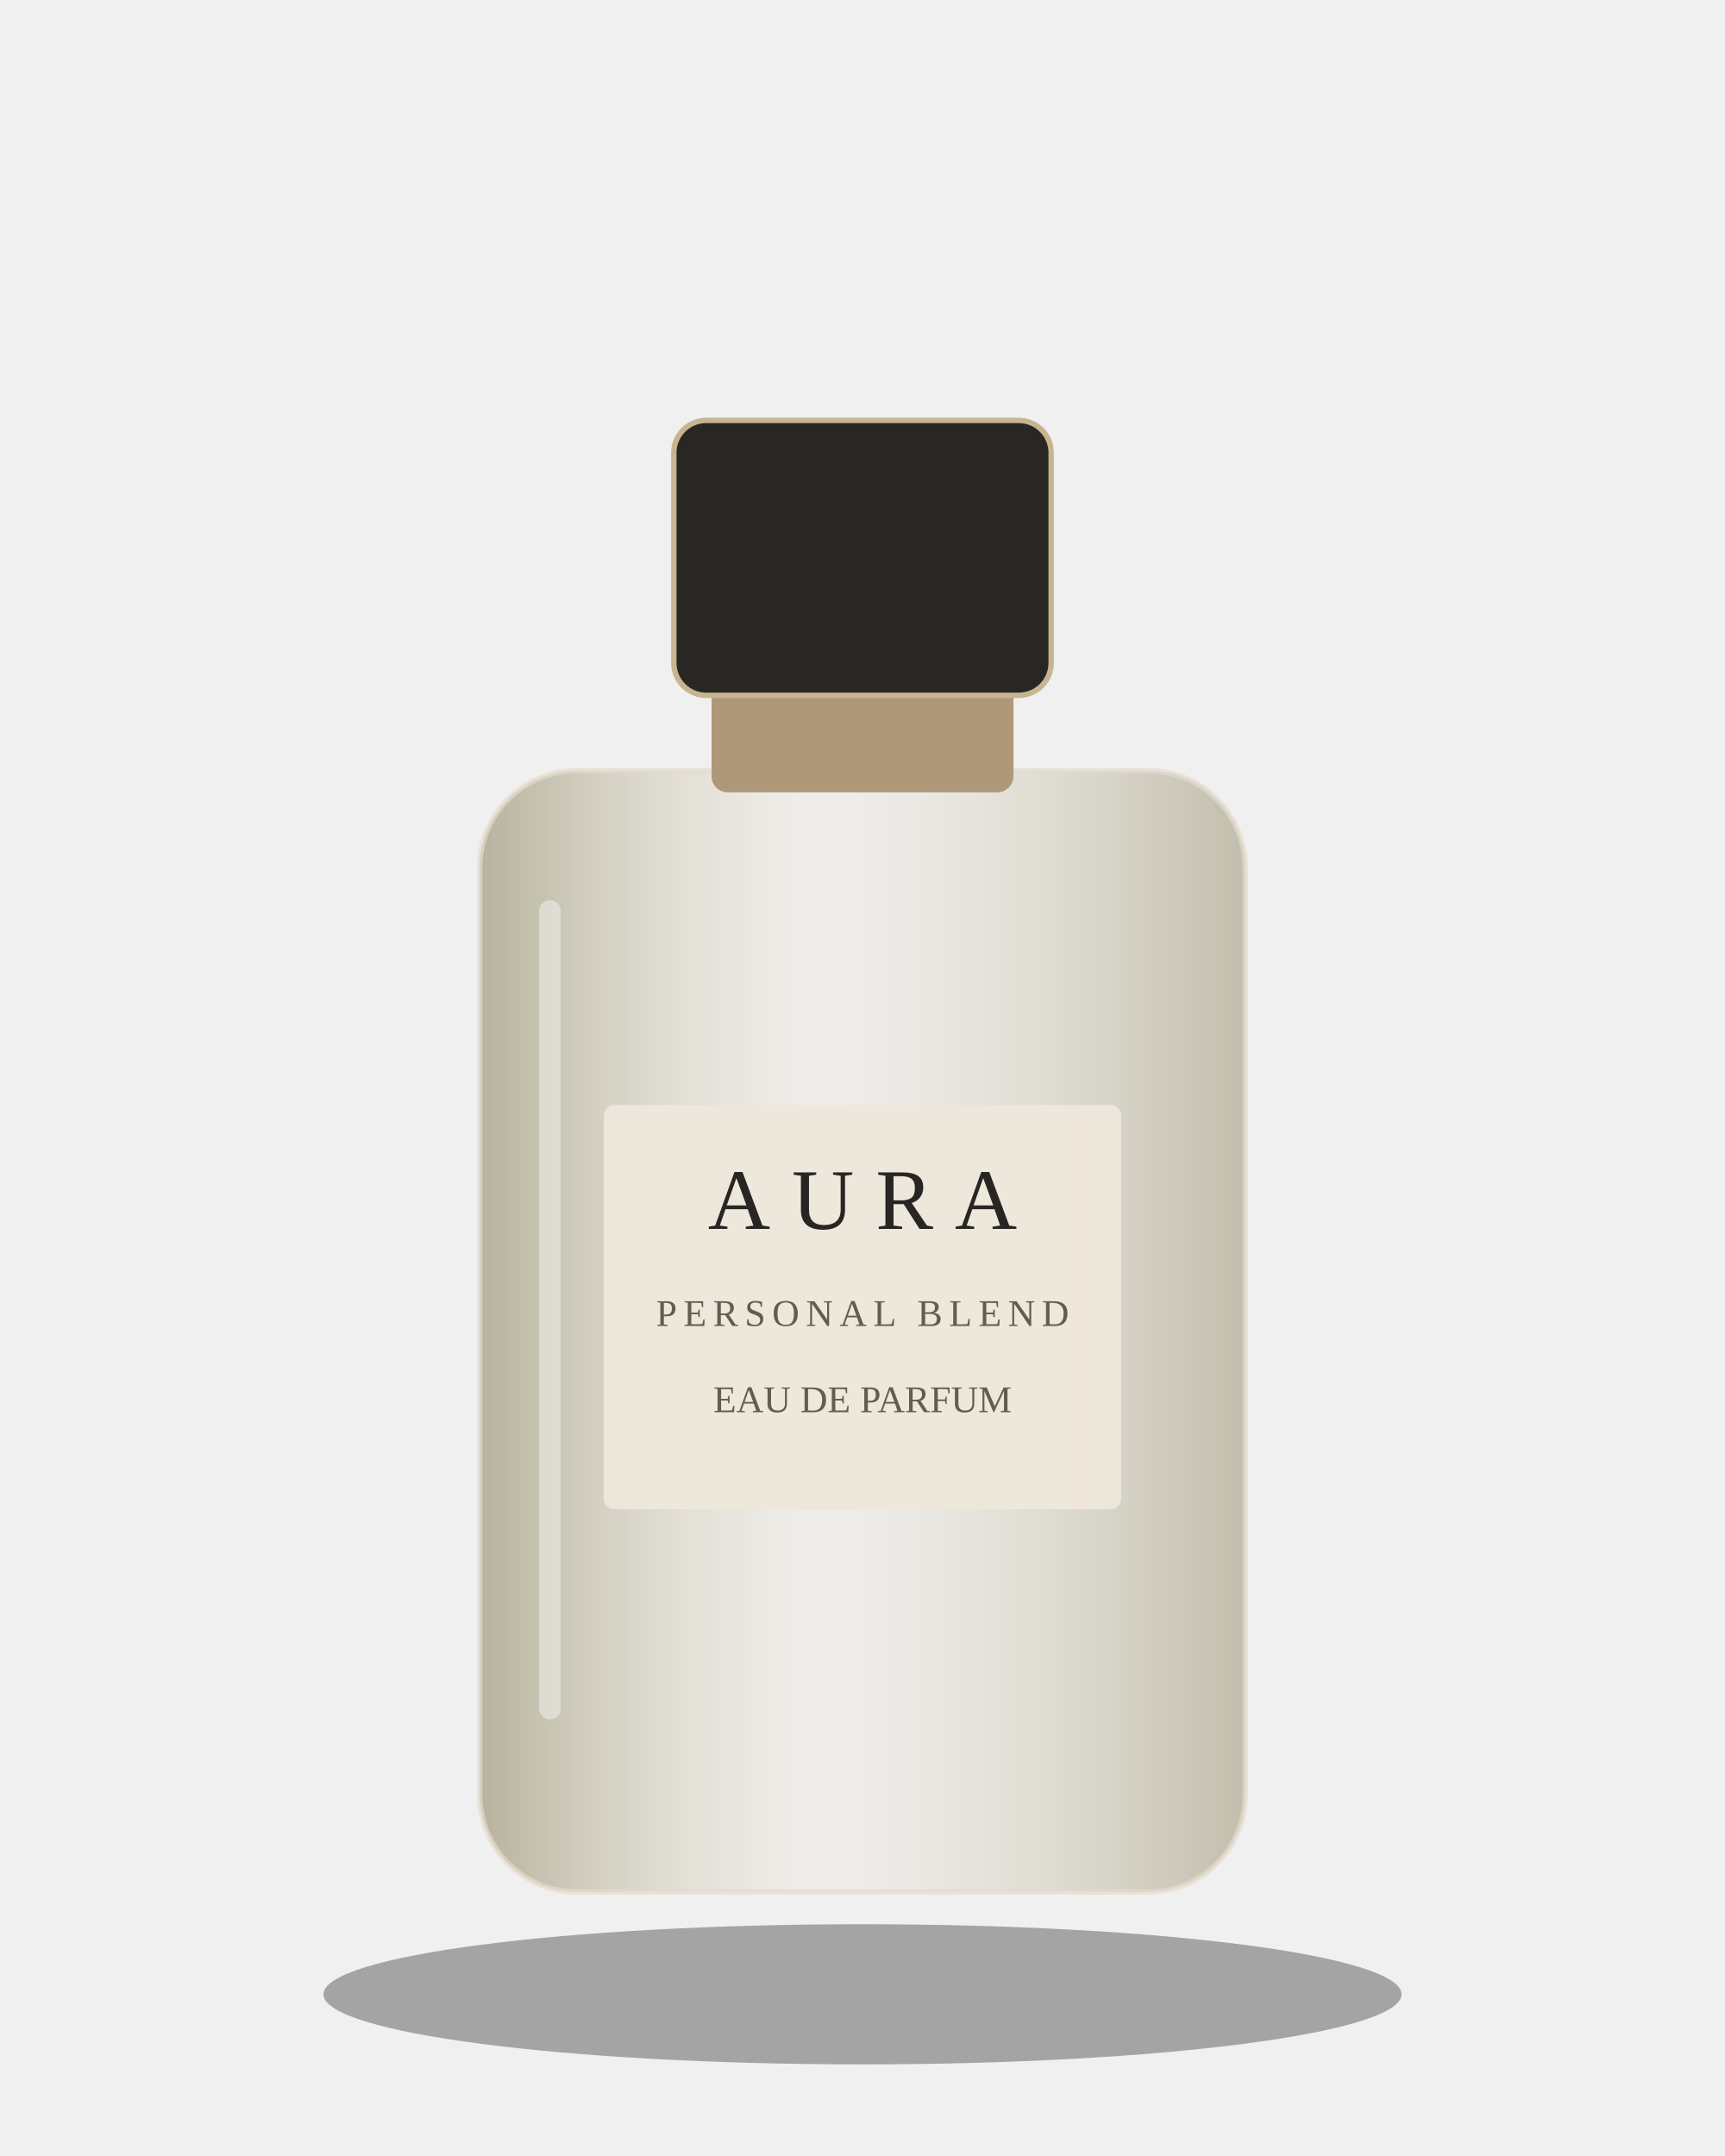
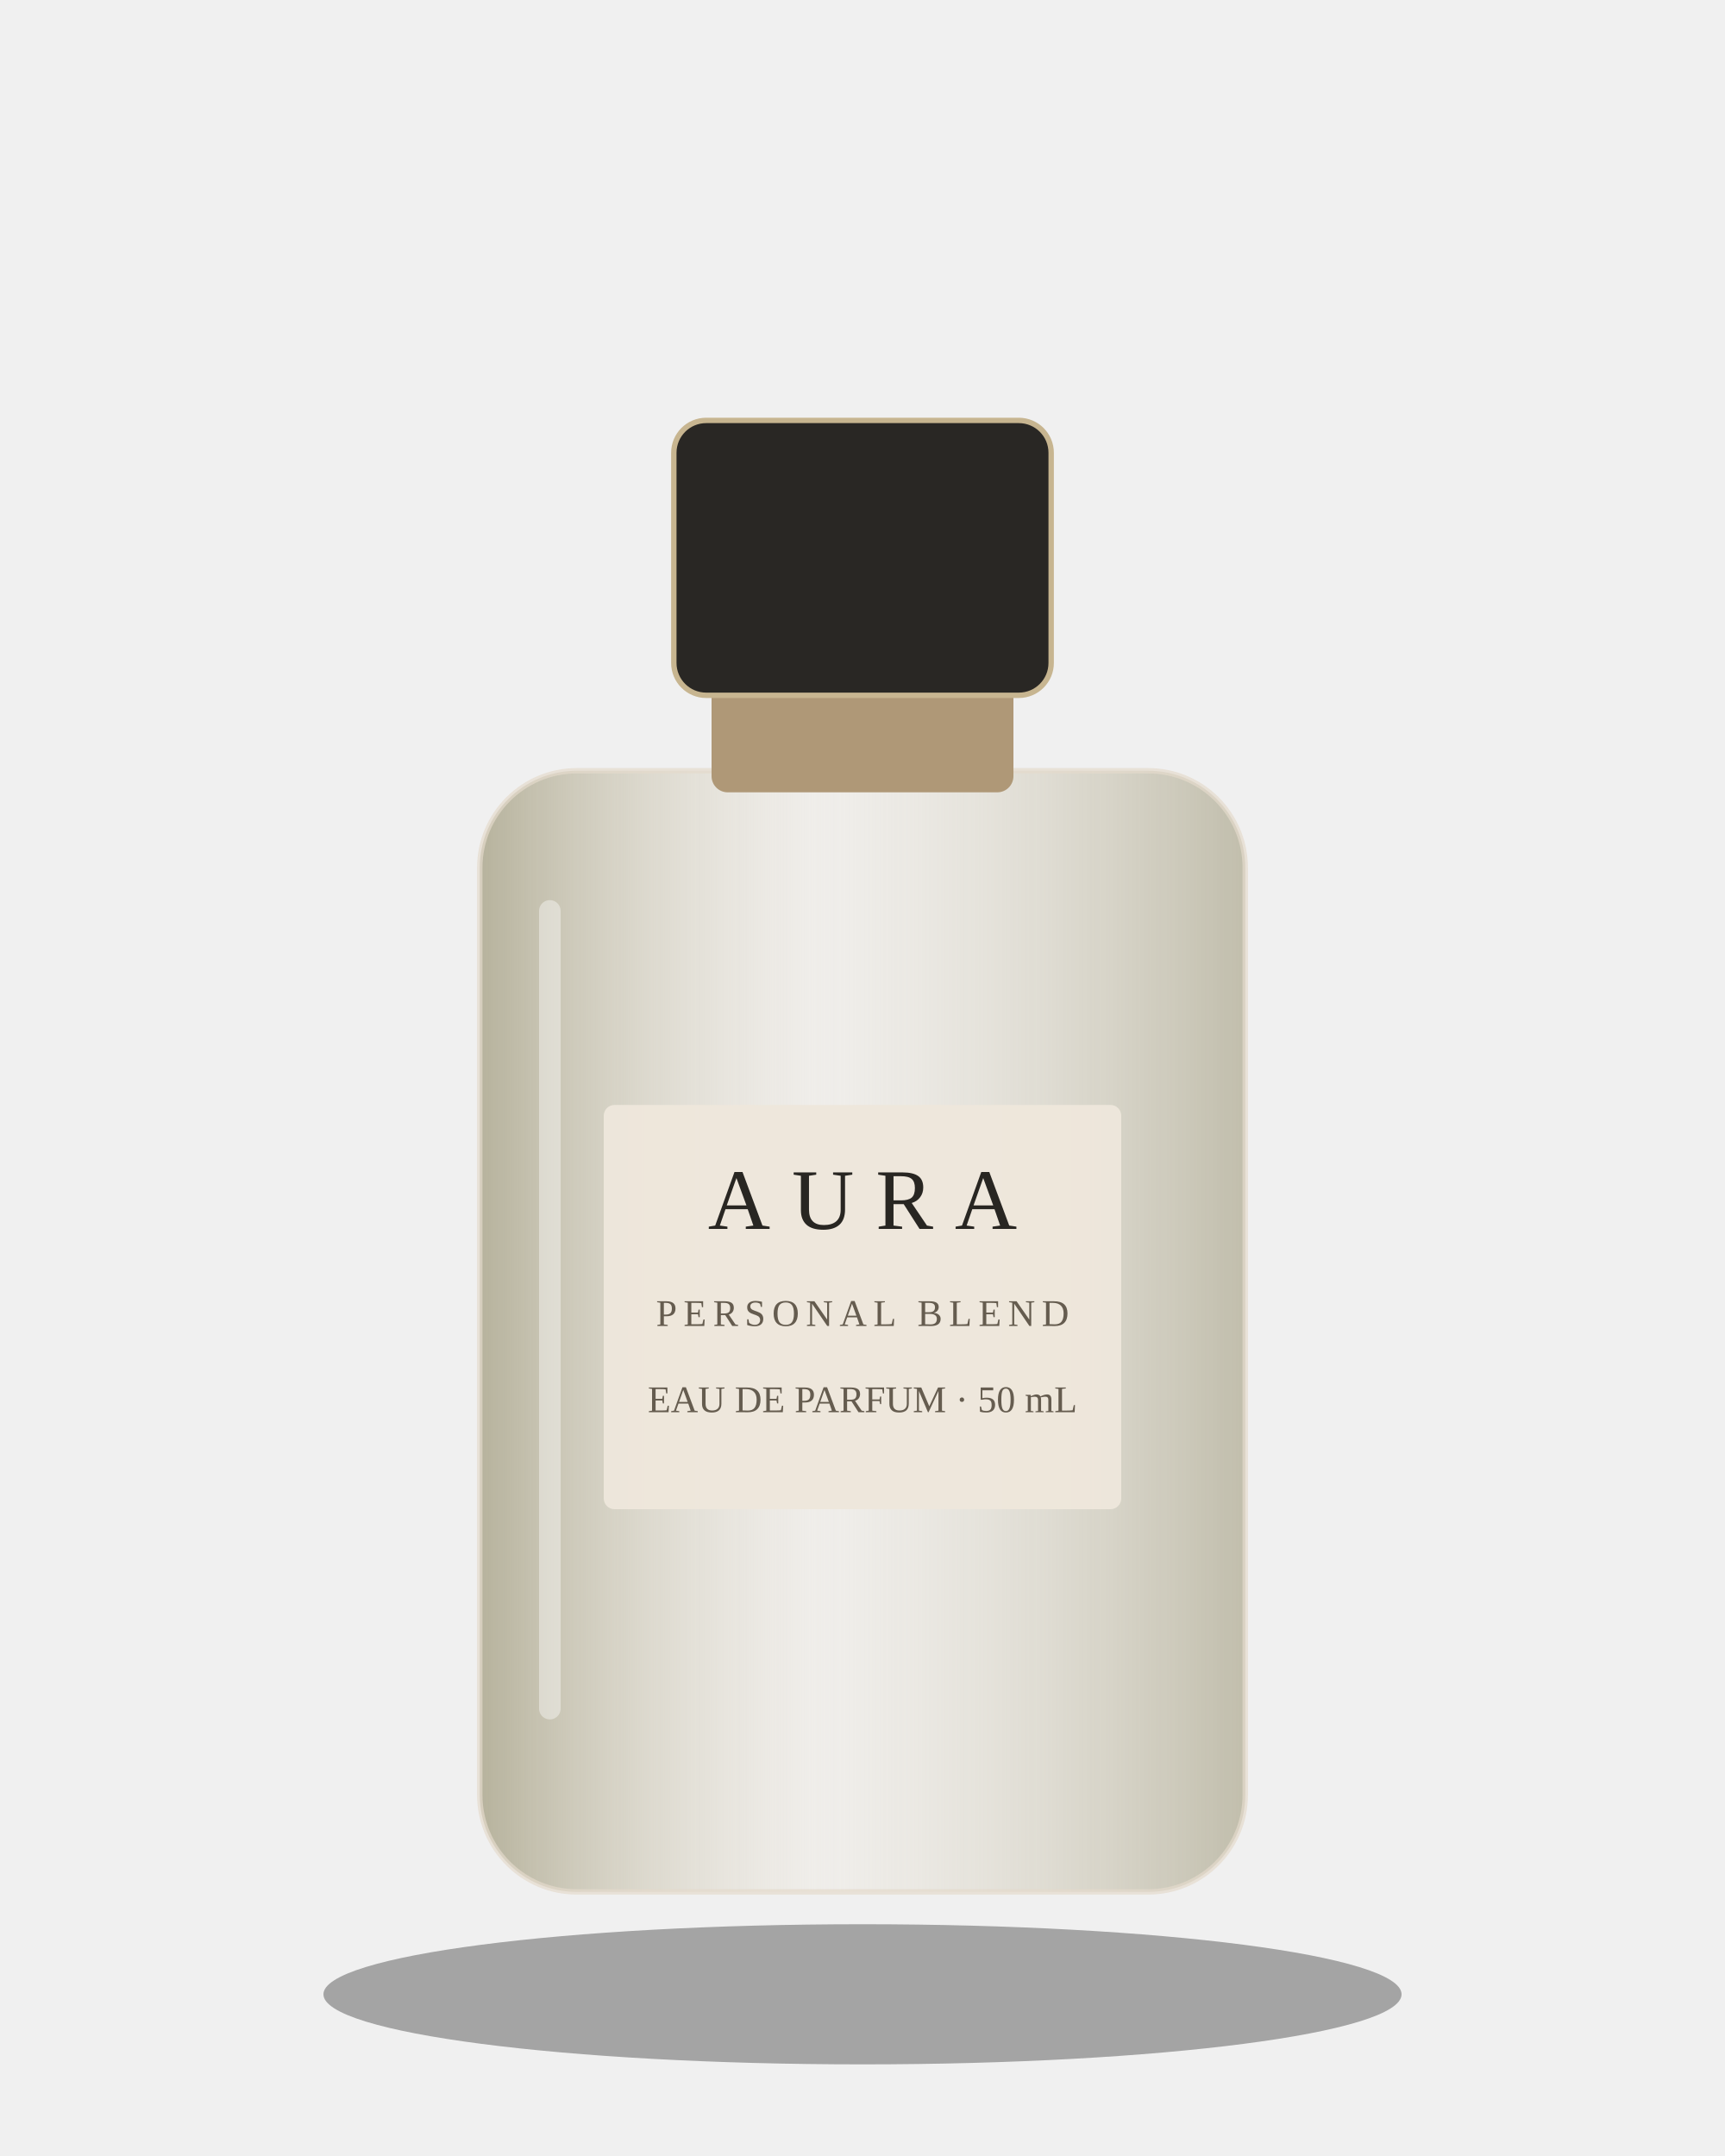
<svg xmlns="http://www.w3.org/2000/svg" viewBox="0 0 320 400">
  <defs>
    <linearGradient id="_r_4_-product">
      <stop stop-color="rgb(168, 163, 136)" stop-opacity=".8" />
      <stop offset=".45" stop-color="#eee6d7" stop-opacity=".22" />
      <stop offset="1" stop-color="rgb(168, 163, 136)" stop-opacity=".65" />
    </linearGradient>
  </defs>
  <ellipse cx="160" cy="370" rx="100" ry="13" fill="#000" opacity=".32" />
  <g>
    <rect x="89" y="143" width="142" height="208" rx="18" fill="url(#_r_4_-product)" stroke="#e4dbcc" stroke-opacity=".7" />
    <rect x="132" y="124" width="56" height="23" rx="3" fill="#af9877" />
    <rect x="125" y="78" width="70" height="51" rx="6" fill="#292724" stroke="#c7b590" />
    <path d="M102 169 V317" stroke="white" stroke-opacity=".4" stroke-width="4" stroke-linecap="round" />
  </g>
  <rect x="112" y="205" width="96" height="75" rx="2" fill="#eee7db" fill-opacity=".96" />
  <text x="160" y="228" text-anchor="middle" fill="#282622" font-size="16" letter-spacing="4">AURA</text>
  <text x="160" y="246" text-anchor="middle" fill="#655c4f" font-size="7" letter-spacing="1.2">PERSONAL BLEND</text>
-   <text x="160" y="262" text-anchor="middle" fill="#655c4f" font-size="7">EAU DE PARFUM</text>
+   <text x="160" y="262" text-anchor="middle" fill="#655c4f" font-size="7">EAU DE PARFUM · 50 mL</text>
</svg>
